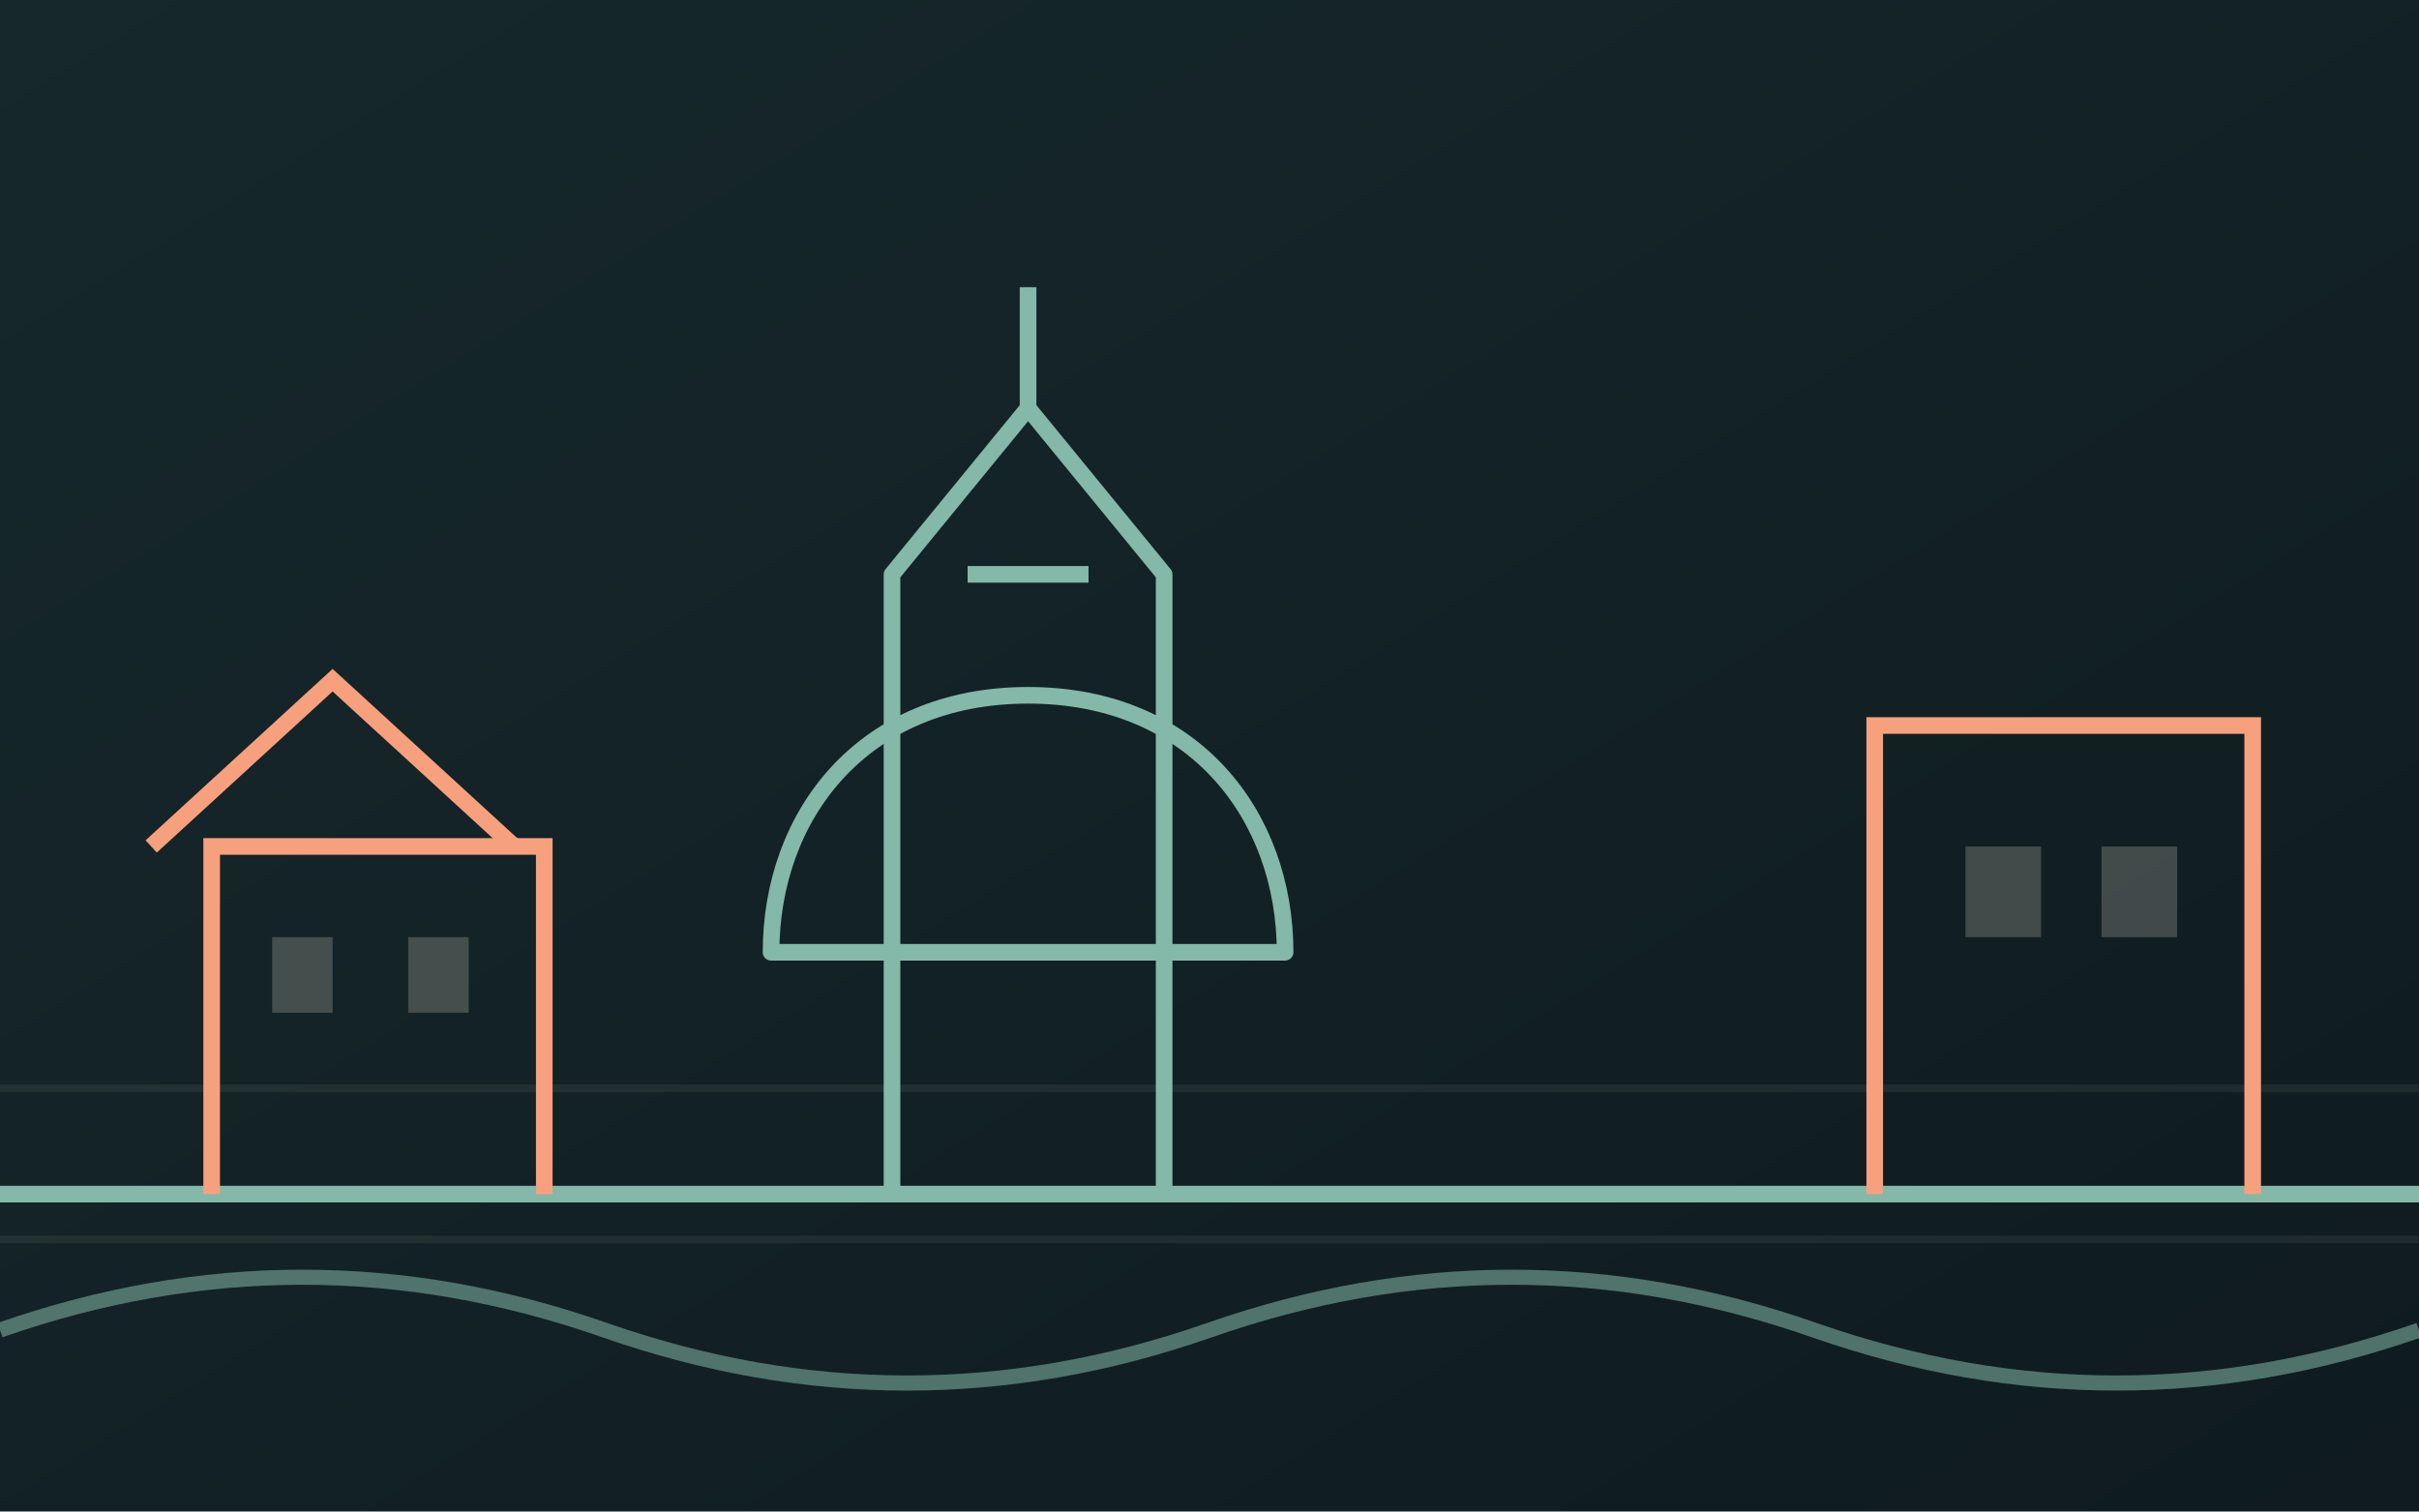
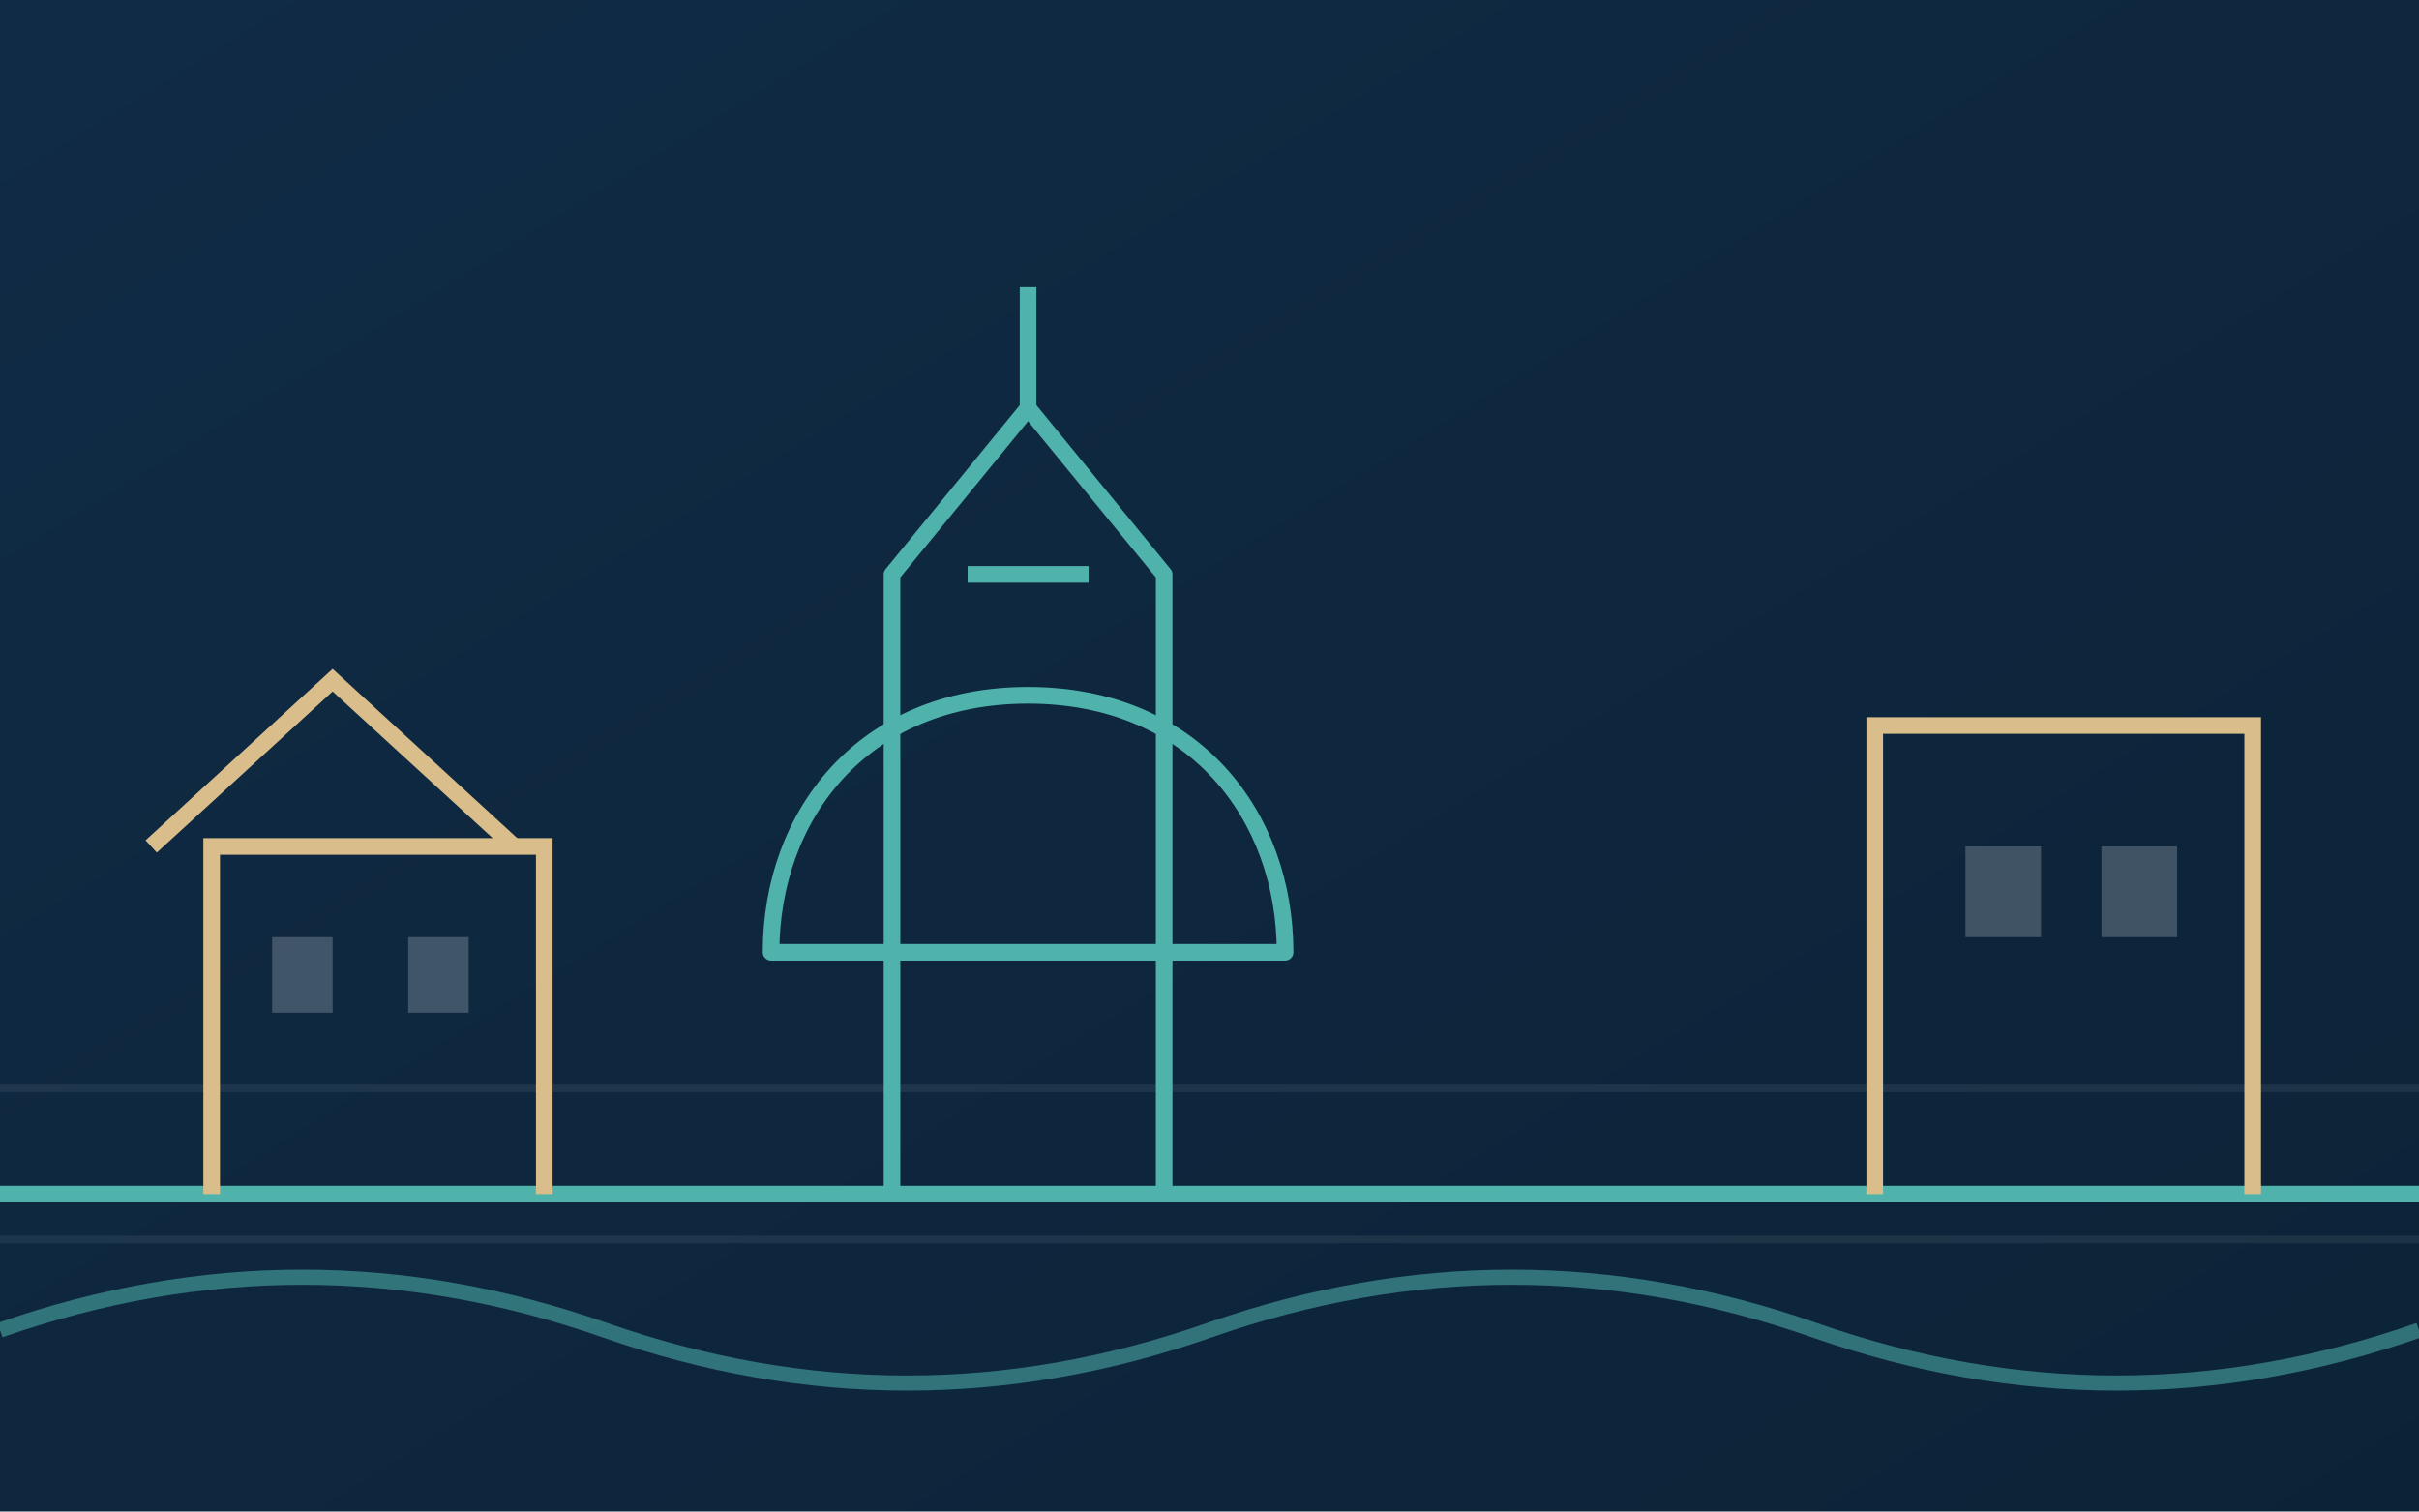
<svg xmlns="http://www.w3.org/2000/svg" viewBox="0 0 320 200" width="320" height="200" role="img" aria-hidden="true">
  <defs>
    <linearGradient id="bg" x1="0" y1="0" x2="1" y2="1">
-       <stop offset="0%" stop-color="#16282C" />
-       <stop offset="100%" stop-color="#0F1B1E" />
+       <stop offset="0%" stop-color="#102B46" />
+       <stop offset="100%" stop-color="#0C2337" />
    </linearGradient>
  </defs>
  <rect width="320" height="200" fill="url(#bg)" />
-   <g fill="none" stroke="#EFE7D8" stroke-opacity=".07" stroke-width="1">
+   <g fill="none" stroke="#F5F7F8" stroke-opacity=".07" stroke-width="1">
    <path d="M0 144 H320" />
    <path d="M0 164 H320" />
  </g>
-   <g fill="none" stroke="#84B8A8" stroke-width="2.2" stroke-linejoin="round">
+   <g fill="none" stroke="#4FB3AB" stroke-width="2.2" stroke-linejoin="round">
    <path d="M0 158 H320" />
    <path d="M118 158 V76 l18 -22 l18 22 v82" />
    <path d="M128 76 h16 M136 54 v-16" />
    <path d="M136 92 c-22 0 -34 16 -34 34 h68 c0 -18 -12 -34 -34 -34" />
  </g>
-   <g fill="none" stroke="#F7A07E" stroke-width="2.2">
+   <g fill="none" stroke="#D9BE8C" stroke-width="2.2">
    <path d="M28 158 V112 h44 v46 M248 158 V96 h50 v62" />
    <path d="M20 112 l24 -22 l24 22" />
  </g>
-   <g fill="#EFE7D8" fill-opacity=".22">
+   <g fill="#F5F7F8" fill-opacity=".22">
    <rect x="36" y="124" width="8" height="10" />
    <rect x="54" y="124" width="8" height="10" />
    <rect x="260" y="112" width="10" height="12" />
    <rect x="278" y="112" width="10" height="12" />
  </g>
-   <path d="M0 176 q40 -14 80 0 t80 0 t80 0 t80 0" fill="none" stroke="#84B8A8" stroke-opacity=".55" stroke-width="2" />
+   <path d="M0 176 q40 -14 80 0 t80 0 t80 0 t80 0" fill="none" stroke="#4FB3AB" stroke-opacity=".55" stroke-width="2" />
</svg>
